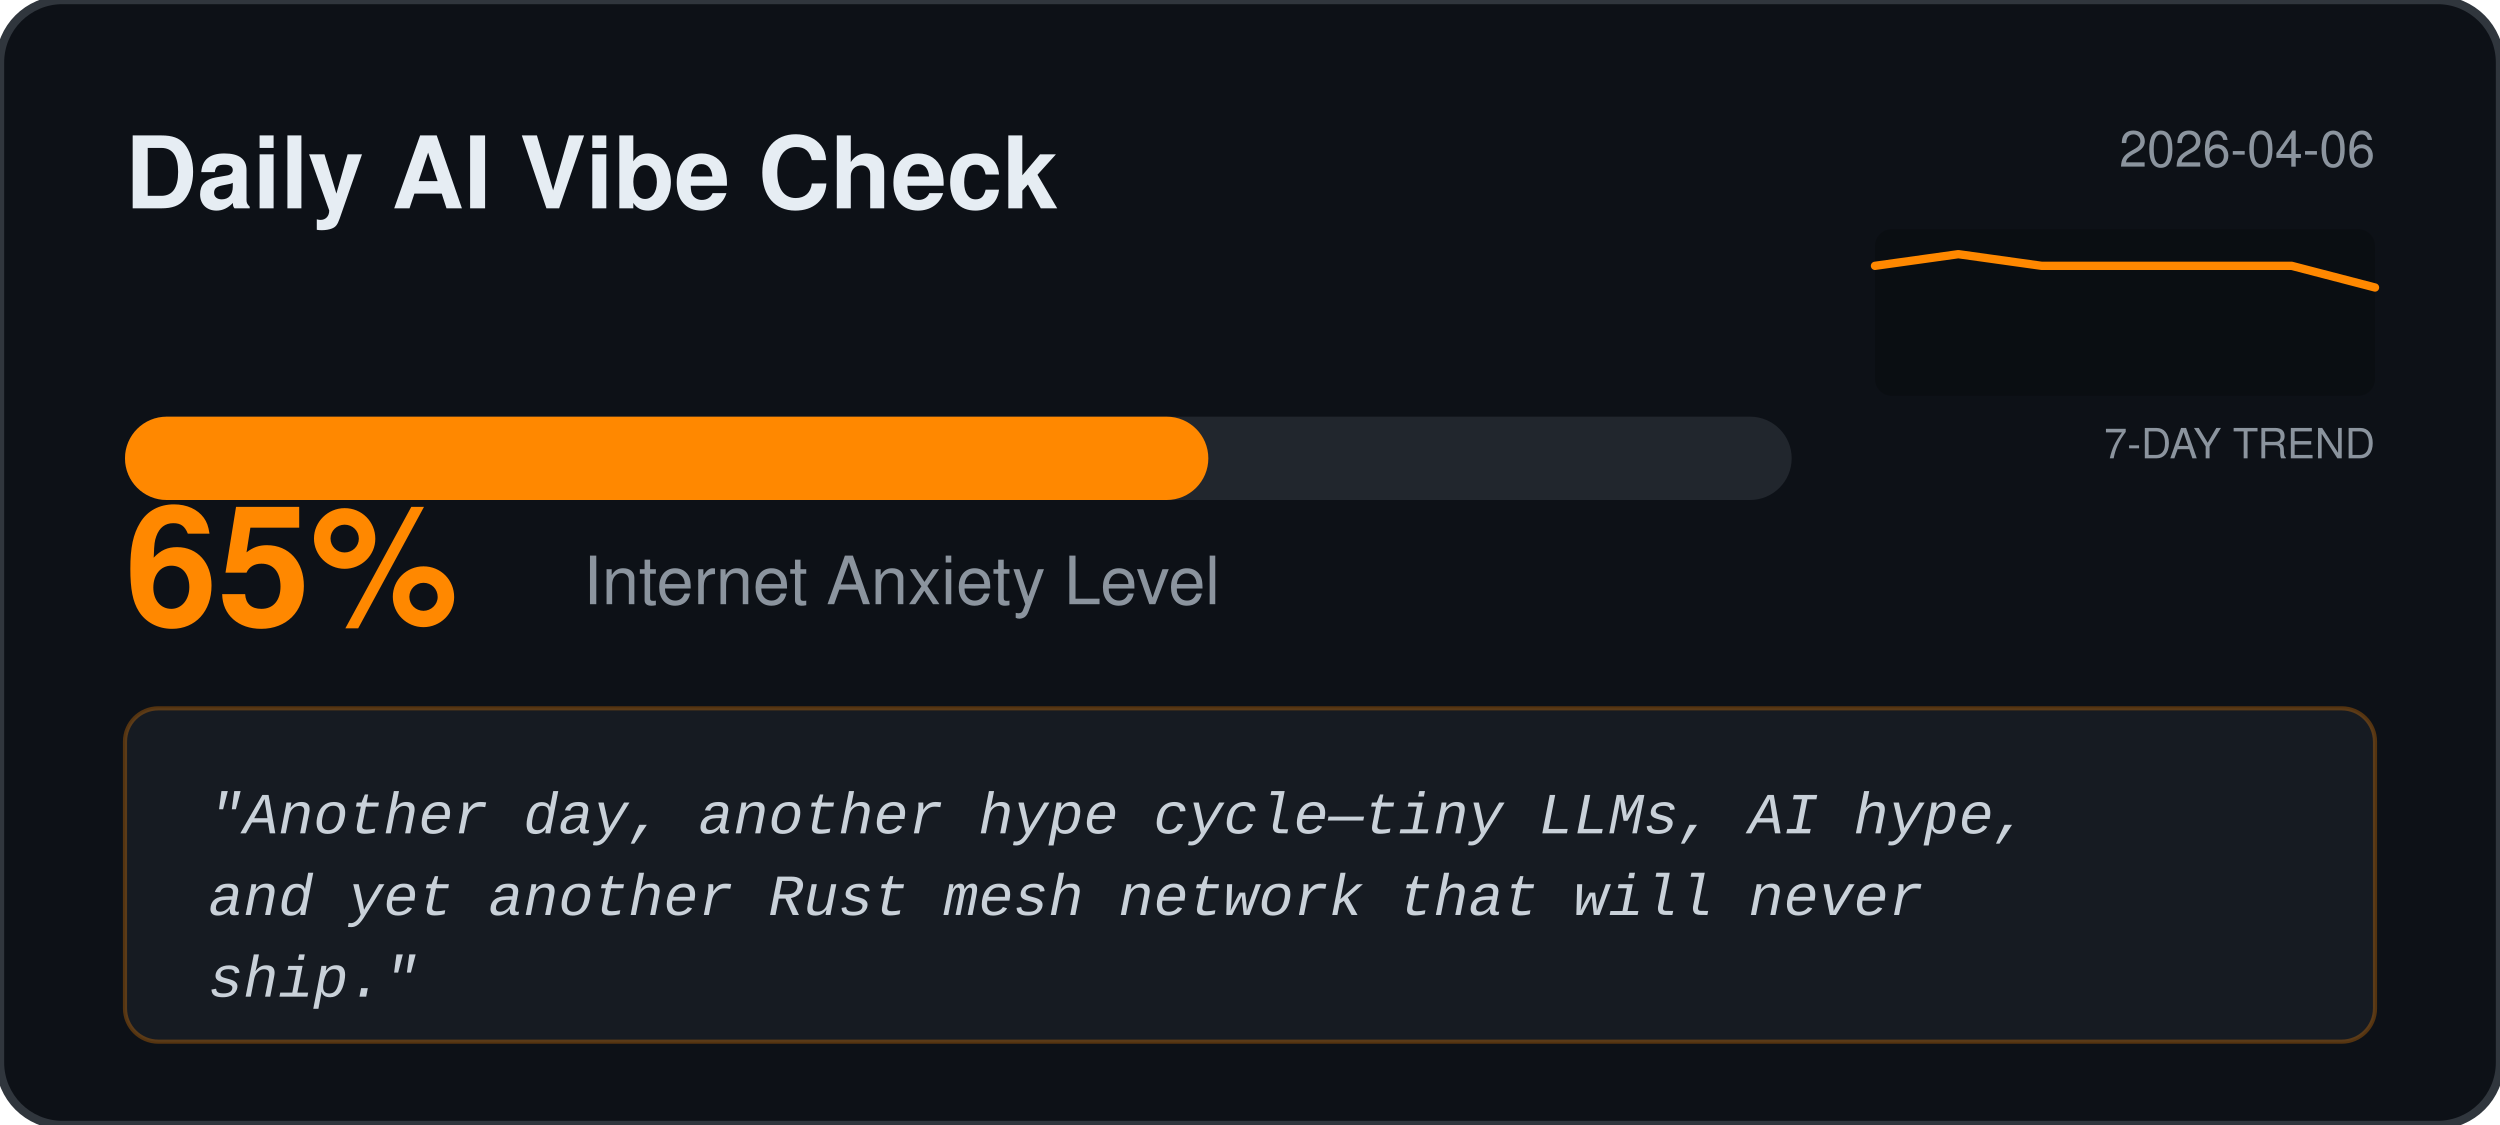
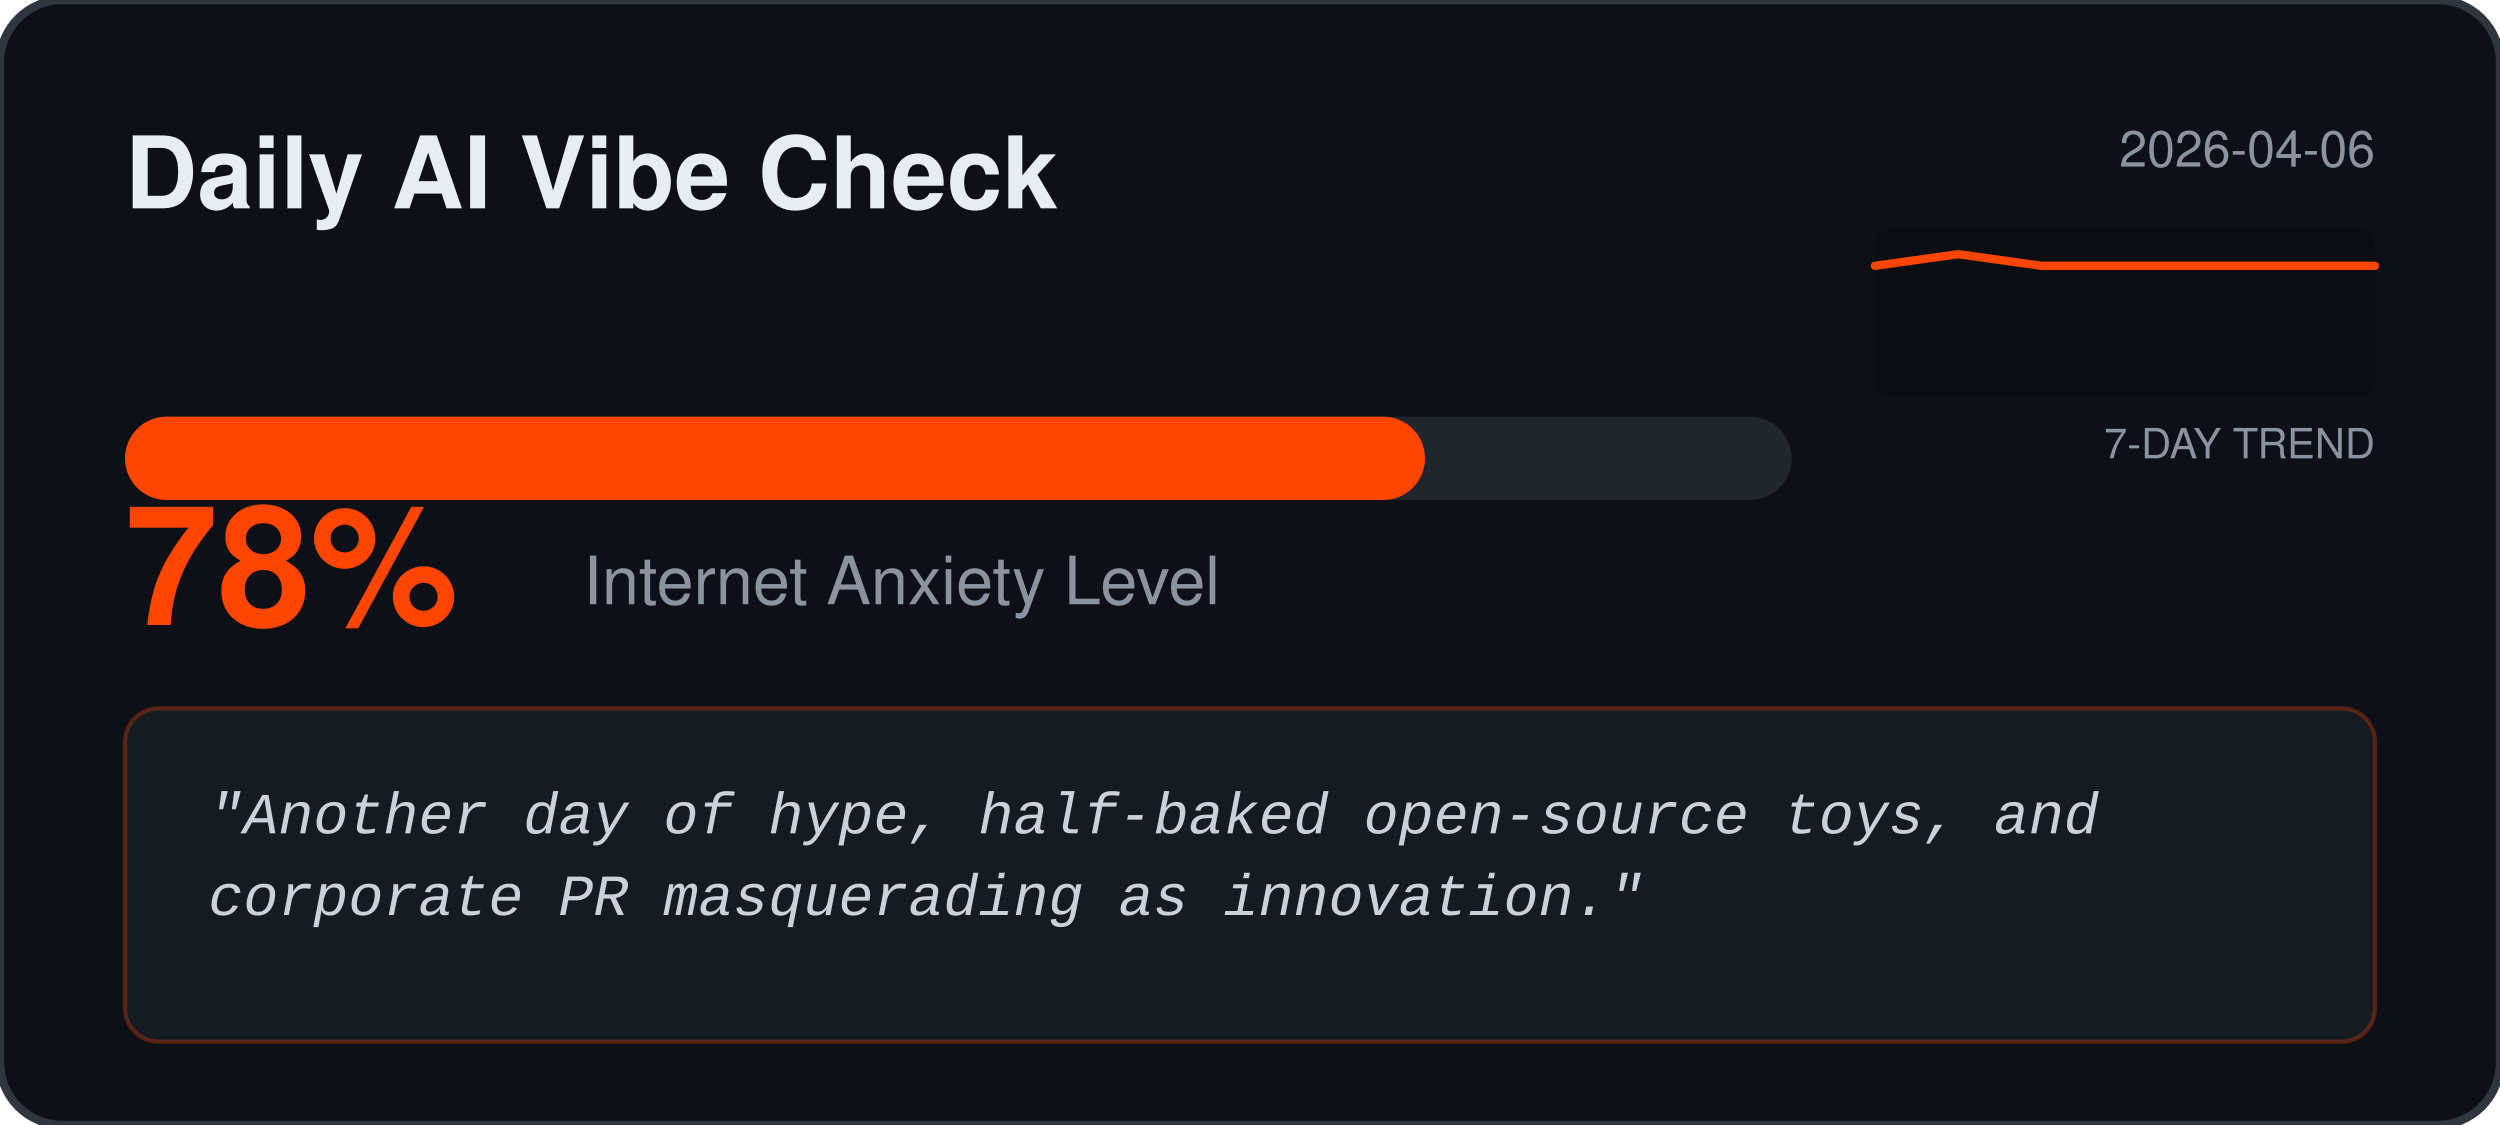
<svg xmlns="http://www.w3.org/2000/svg" width="600" height="270" viewBox="0 0 600 270" fill="none">
  <rect width="600" height="270" rx="15" fill="#0D1117" stroke="#30363D" stroke-width="2" />
  <text x="30" y="50" fill="#E6EDF3" font-family="Segoe UI, Helvetica, sans-serif" font-weight="bold" font-size="24">Daily AI Vibe Check</text>
  <text x="570" y="40" fill="#8B949E" font-family="Segoe UI, Helvetica, sans-serif" font-size="12" text-anchor="end">2026-04-06</text>
  <rect x="450" y="55" width="120" height="40" fill="#000000" fill-opacity="0.2" rx="4" />
  <text x="570" y="110" fill="#8B949E" font-family="Segoe UI, Helvetica, sans-serif" font-size="10" text-anchor="end">7-DAY TREND</text>
-   <polyline points="450.0,63.8 470.0,61.0 490.0,63.8 510.0,63.8 530.0,63.8 550.0,63.8 570.0,69.0" fill="none" stroke="#FF8800" stroke-width="2" stroke-linecap="round" stroke-linejoin="round" />
+   <polyline points="450.0,63.8 470.0,61.0 490.0,63.8 510.0,63.8 530.0,63.8 550.0,63.8 570.0,63.8" fill="none" stroke="#FF4500" stroke-width="2" stroke-linecap="round" stroke-linejoin="round" />
  <rect x="30" y="100" width="400" height="20" rx="10" fill="#21262D" />
-   <rect x="30" y="100" width="260.0" height="20" rx="10" fill="#FF8800" />
-   <text x="30" y="150" fill="#FF8800" font-family="Segoe UI, Helvetica, sans-serif" font-weight="bold" font-size="40">65%</text>
+   <rect x="30" y="100" width="312.0" height="20" rx="10" fill="#FF4500" />
+   <text x="30" y="150" fill="#FF4500" font-family="Segoe UI, Helvetica, sans-serif" font-weight="bold" font-size="40">78%</text>
  <text x="140" y="145" fill="#8B949E" font-family="Segoe UI, Helvetica, sans-serif" font-size="16">Internet Anxiety Level</text>
-   <rect x="30" y="170" width="540" height="80" rx="8" fill="#161B22" stroke="#FF8800" stroke-opacity="0.3" />
+   <rect x="30" y="170" width="540" height="80" rx="8" fill="#161B22" stroke="#FF4500" stroke-opacity="0.3" />
  <text x="50" y="200" fill="#C9D1D9" font-family="Courier New, monospace" font-size="14" font-style="italic">
-     <tspan x="50" dy="0">"Another day, another hype cycle—tiny LLMs, AI hype,</tspan>
-     <tspan x="50" dy="1.4em">and yet another Rust mesh network that will never</tspan>
-     <tspan x="50" dy="1.4em">ship."</tspan>
+     <tspan x="50" dy="0">"Another day of hype, half‑baked open‑source toys, and</tspan>
+     <tspan x="50" dy="1.4em">corporate PR masquerading as innovation."</tspan>
  </text>
</svg>
